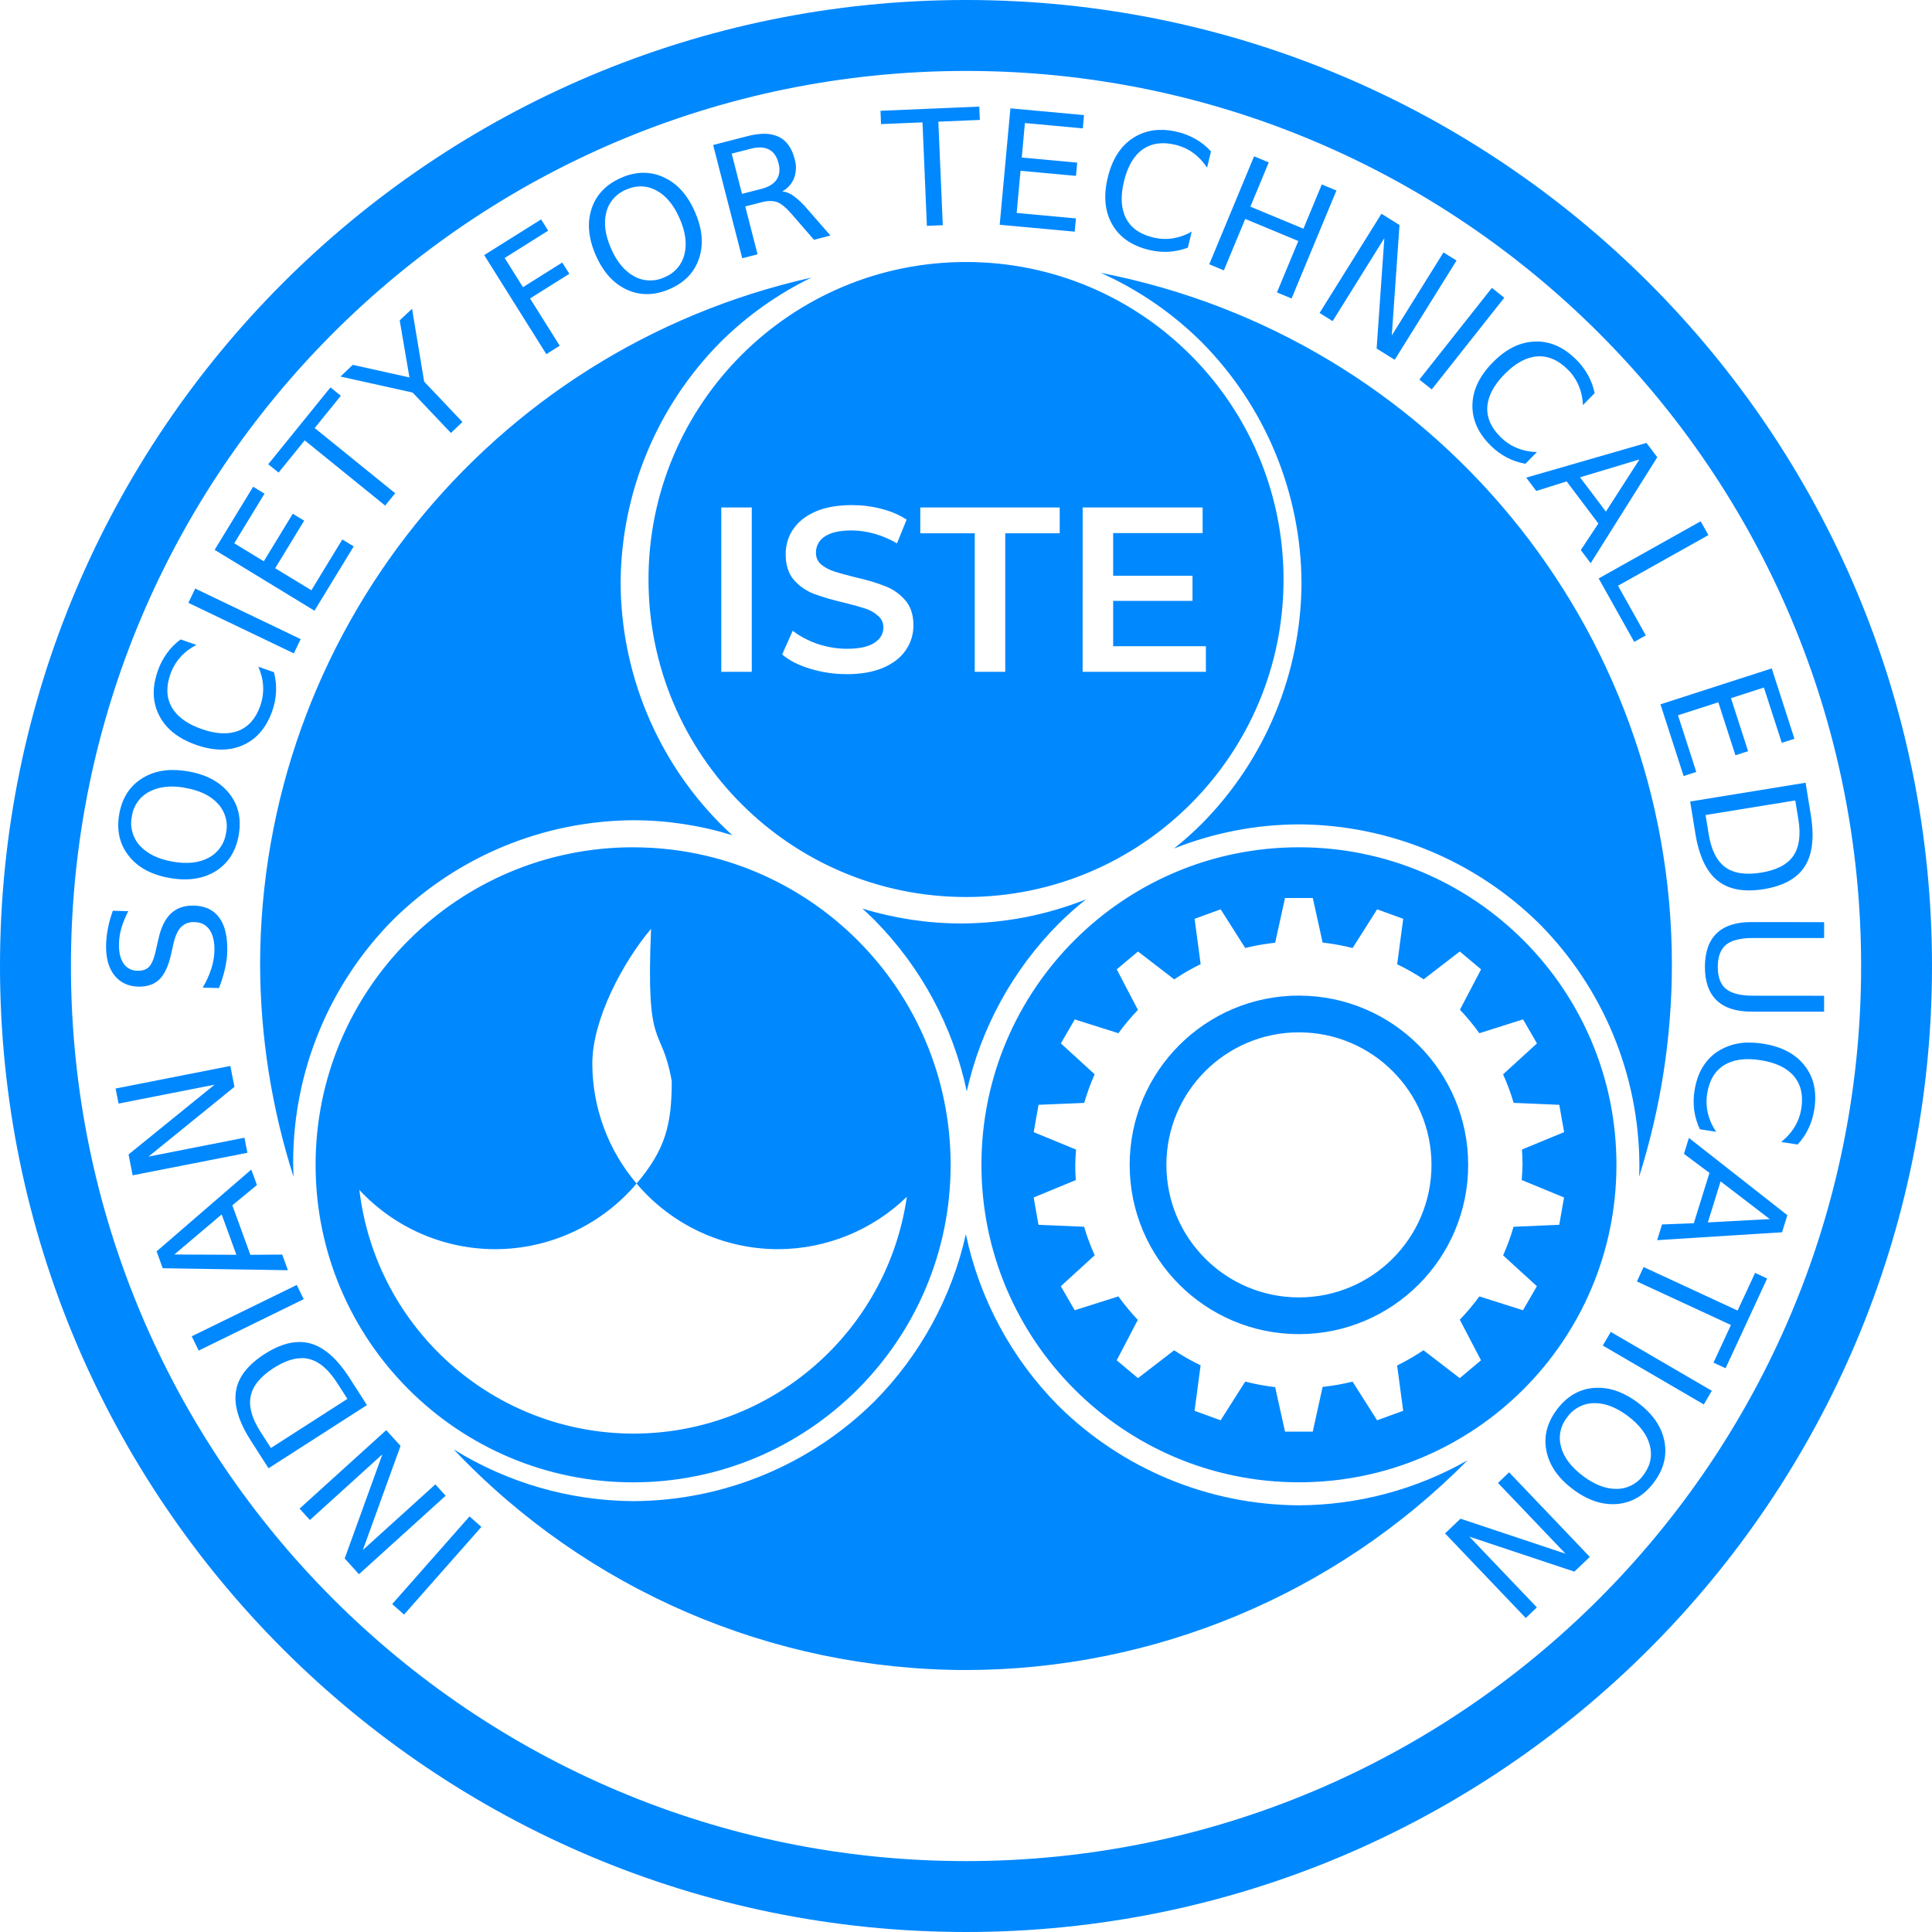
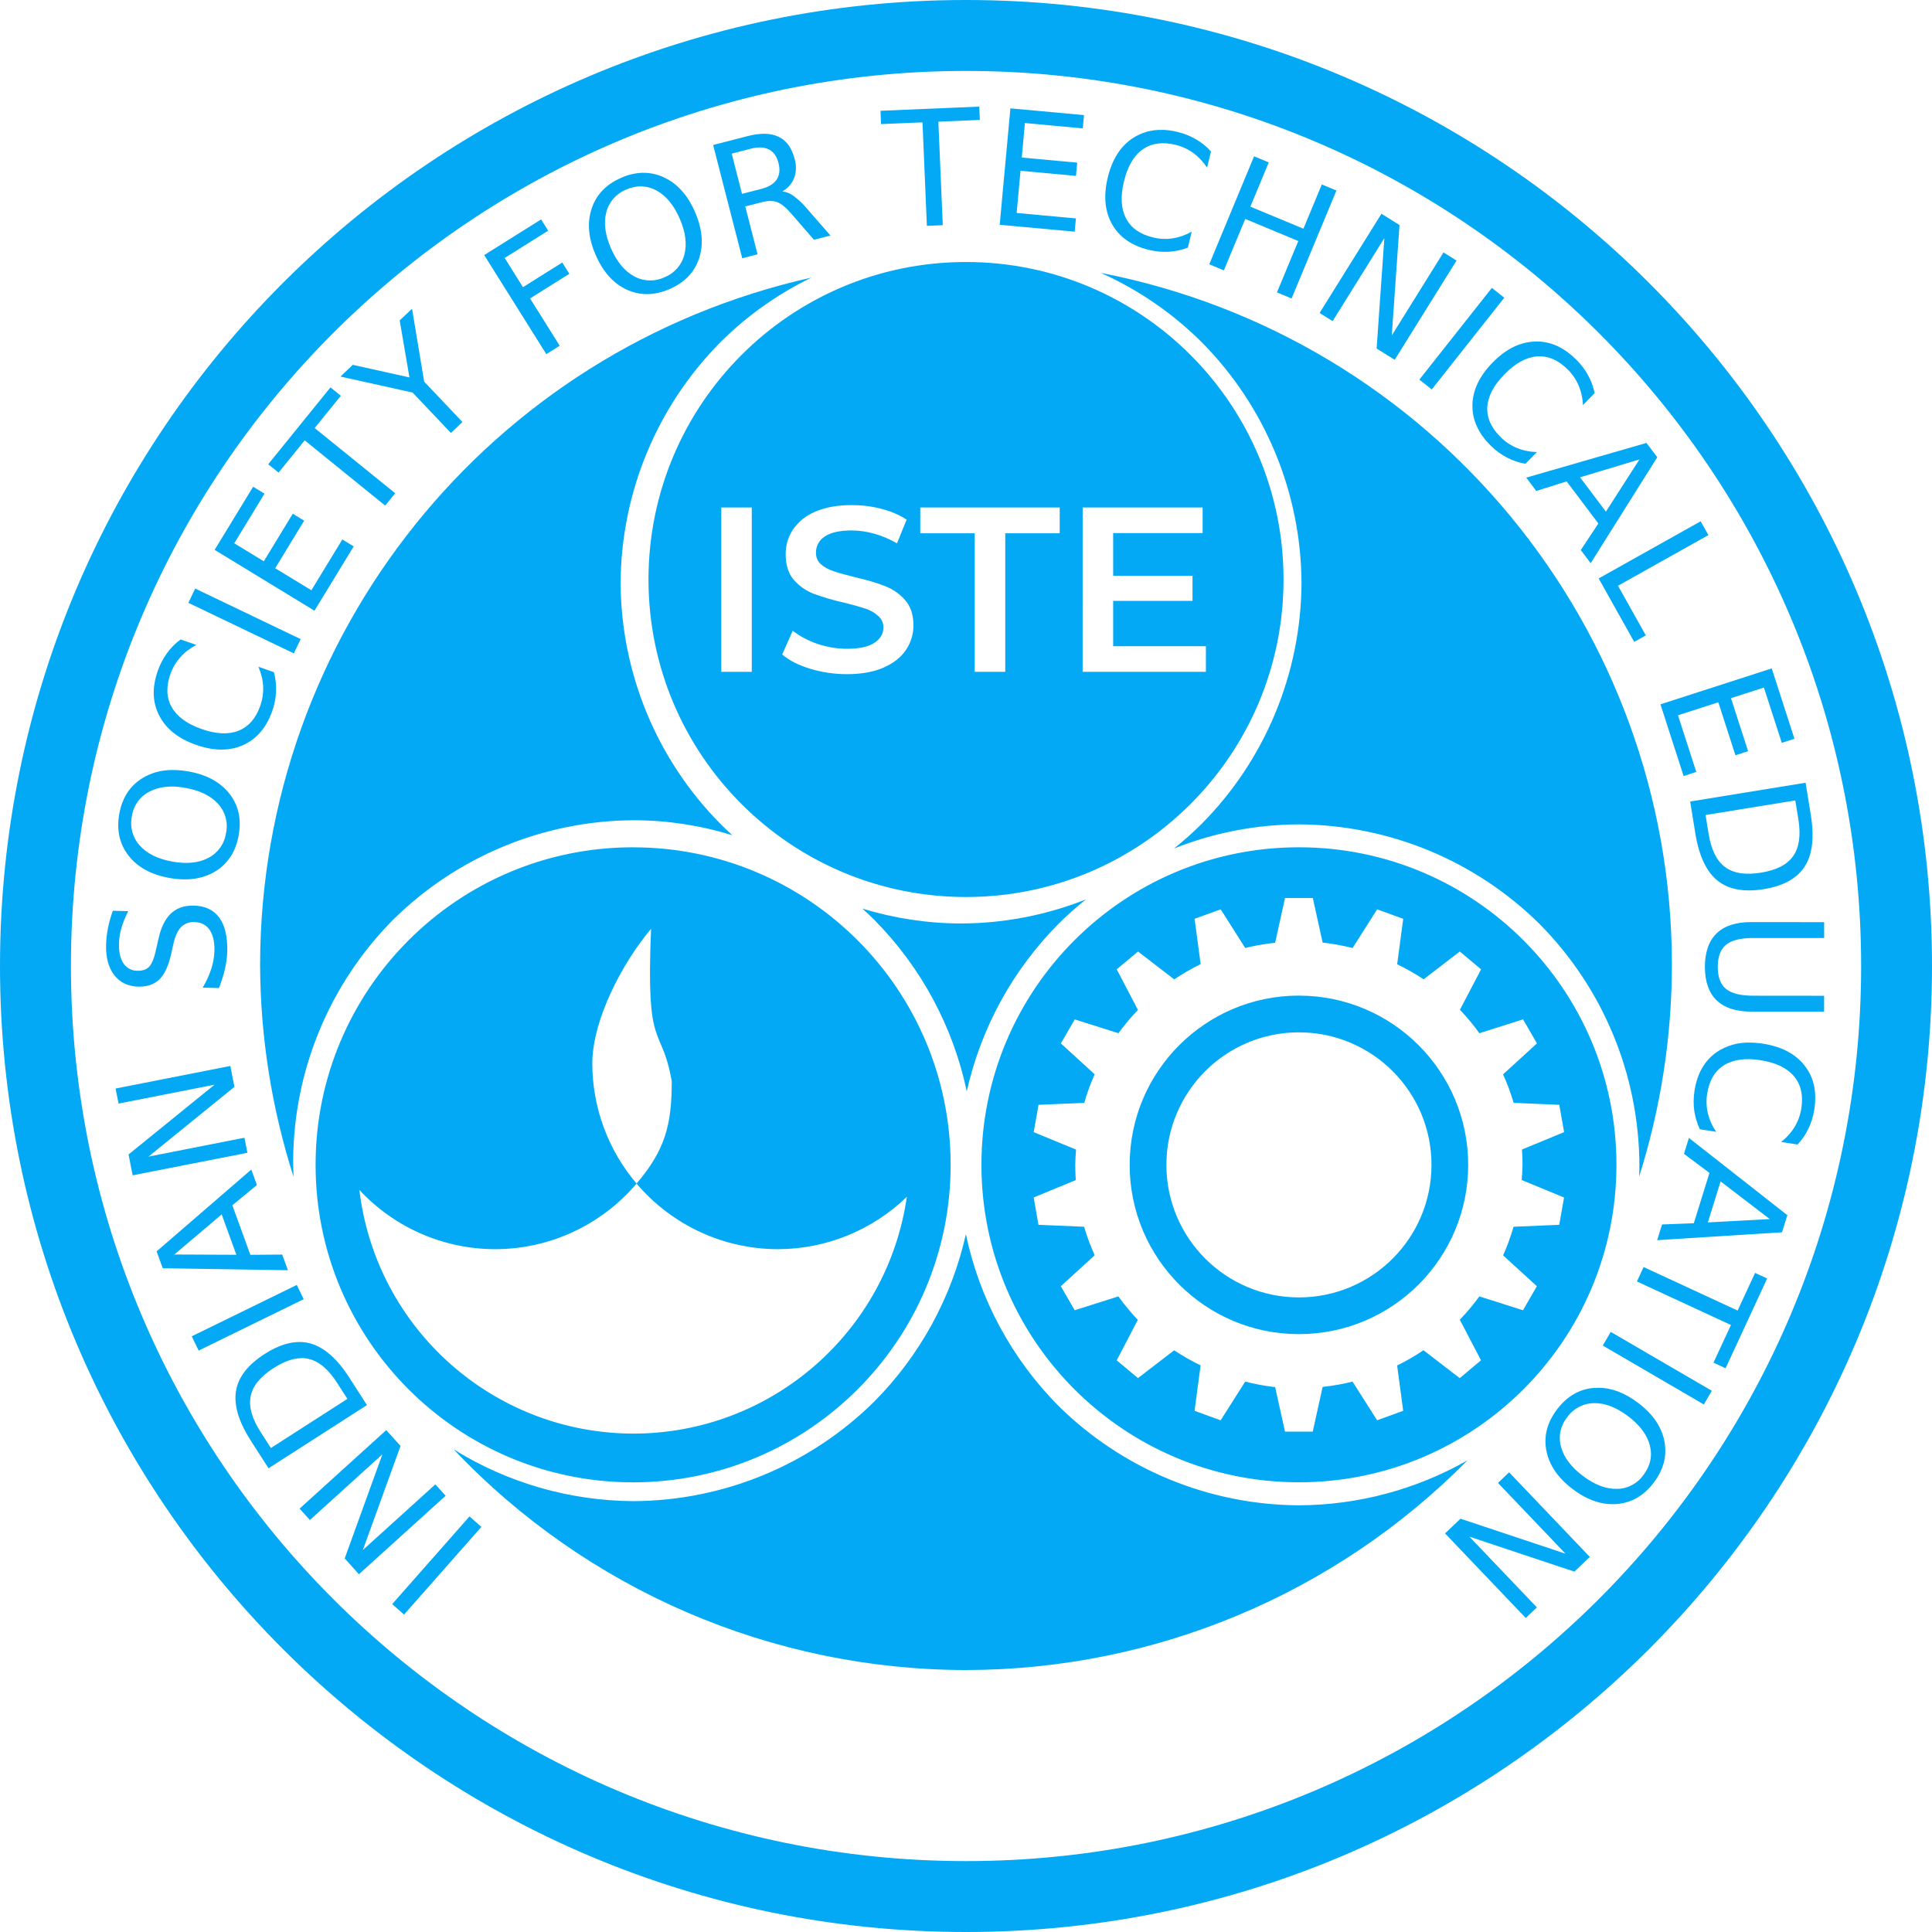
<svg xmlns="http://www.w3.org/2000/svg" viewBox="0 0 55.562 55.562" height="210" width="210">
-   <path d="M27.782 0A27.781 27.781 0 0 0 0 27.781a27.781 27.781 0 0 0 27.781 27.781 27.781 27.781 0 0 0 27.781-27.78A27.781 27.781 0 0 0 27.782 0zm0 2.04A25.742 25.742 0 0 1 53.524 27.78 25.742 25.742 0 0 1 27.78 53.523 25.742 25.742 0 0 1 2.04 27.781 25.742 25.742 0 0 1 27.782 2.04zm.381 1.026l-2.841.12.015.383 1.193-.05.126 2.977.457-.02-.127-2.977 1.193-.05zm.895.05l-.308 3.348 2.157.198.035-.381-1.704-.157.111-1.213 1.595.147.035-.381-1.594-.147.09-.992 1.665.154.035-.382zm4.36.62a1.448 1.448 0 0 0-.836.234c-.357.233-.599.613-.725 1.139-.126.524-.084.972.128 1.344.212.37.565.616 1.06.734a1.911 1.911 0 0 0 .567.053 1.884 1.884 0 0 0 .55-.118l.11-.462a1.6 1.6 0 0 1-.552.196 1.432 1.432 0 0 1-.56-.028c-.375-.09-.633-.272-.777-.548-.143-.276-.164-.63-.06-1.06.104-.433.282-.74.535-.92.254-.18.568-.227.941-.137.19.046.361.123.512.232.153.11.287.252.403.426l.112-.466a1.777 1.777 0 0 0-.432-.35 1.944 1.944 0 0 0-.533-.211 1.949 1.949 0 0 0-.444-.06zm-11.412.111a1.89 1.89 0 0 0-.503.067l-.994.256.837 3.257.44-.113-.353-1.377.48-.123c.174-.045.32-.045.44 0 .12.046.261.163.425.354l.631.728.474-.122L23.207 6a2.11 2.11 0 0 0-.382-.362.656.656 0 0 0-.327-.134.756.756 0 0 0 .342-.388.88.88 0 0 0 .012-.548c-.081-.313-.233-.525-.456-.633a.938.938 0 0 0-.39-.087zm-.12.394a.541.541 0 0 1 .228.058c.134.068.225.197.274.388.05.19.032.35-.052.476-.082.125-.23.215-.442.27l-.555.142-.296-1.157.554-.142a.982.982 0 0 1 .288-.035zm14.18.254L34.777 7.6l.42.175.615-1.479 1.526.635-.614 1.478.42.175 1.29-3.105-.42-.175-.529 1.273-1.526-.634.529-1.273zm-17.573.473a1.631 1.631 0 0 0-.63.146c-.434.19-.717.486-.85.89-.132.402-.093.847.12 1.334.213.487.512.818.897.994.386.175.796.168 1.23-.02.431-.188.714-.484.846-.886.132-.403.092-.847-.12-1.333-.213-.487-.512-.818-.897-.994a1.365 1.365 0 0 0-.596-.129zm-.039.392a.934.934 0 0 1 .423.117c.276.148.499.417.669.806.17.388.215.734.136 1.037a.941.941 0 0 1-.57.652.952.952 0 0 1-.87-.023c-.277-.148-.5-.416-.67-.804-.17-.39-.215-.736-.136-1.04a.954.954 0 0 1 .574-.653 1.03 1.03 0 0 1 .444-.093zm21.275.787L37.95 9.001l.375.234 1.487-2.387-.222 3.175.52.324 1.778-2.854-.375-.234-1.487 2.388.222-3.176zm-24.167.163l-1.637 1.026 1.787 2.849.385-.242-.853-1.36 1.13-.709-.204-.324-1.13.709-.526-.84 1.251-.785zm12.22 1.225a9.131 9.131 0 0 0-9.132 9.132 9.131 9.131 0 0 0 9.132 9.13 9.131 9.131 0 0 0 9.131-9.13 9.131 9.131 0 0 0-9.131-9.132zm3.87.31a9.786 9.786 0 0 1 2.91 1.998 9.908 9.908 0 0 1 2.868 6.923 9.91 9.91 0 0 1-2.867 6.923 9.5 9.5 0 0 1-.8.713 9.8 9.8 0 0 1 3.593-.694 9.909 9.909 0 0 1 6.923 2.868 9.908 9.908 0 0 1 2.868 6.923c0 .113-.003.227-.008.34a20.301 20.28 0 0 0 .943-6.092A20.301 20.28 0 0 0 31.65 7.846zm-8.323.14A20.301 20.28 0 0 0 7.48 27.747a20.301 20.28 0 0 0 .963 6.099 9.216 9.216 0 0 1-.012-.466 9.908 9.908 0 0 1 2.868-6.923 9.909 9.909 0 0 1 6.923-2.868c.961 0 1.92.148 2.838.43a9.382 9.382 0 0 1-.345-.329 9.91 9.91 0 0 1-2.867-6.924 9.908 9.908 0 0 1 2.868-6.923 9.752 9.752 0 0 1 2.612-1.856zm19.576.294l-2.086 2.638.357.282 2.085-2.637zm-31.055.6l-.355.335.28 1.64-1.629-.362-.354.337 2.074.46 1.102 1.162.331-.315-1.101-1.162zm32.362.942c-.028 0-.053 0-.08.002-.426.016-.829.218-1.207.605-.377.385-.571.79-.58 1.219-.008.427.169.818.532 1.174a1.918 1.918 0 0 0 .46.337c.165.086.342.146.531.18l.333-.339a1.568 1.568 0 0 1-.575-.115 1.442 1.442 0 0 1-.468-.311c-.274-.269-.403-.559-.385-.869.02-.311.184-.625.494-.941.311-.317.622-.488.932-.513.31-.023.603.096.877.366a1.442 1.442 0 0 1 .32.462 1.6 1.6 0 0 1 .127.572l.336-.343a1.736 1.736 0 0 0-.192-.522 1.938 1.938 0 0 0-.348-.455c-.341-.334-.71-.504-1.107-.509zm-34.708 1.32l-1.79 2.21.297.24.752-.927 2.314 1.876.288-.355L9.05 12.31l.752-.928zm37.847 1.597l-3.458.998.288.383.874-.274.912 1.21-.505.764.284.378 1.915-3.047zm-.203.475l-.964 1.501-.744-.987zm-39.868.785l-1.107 1.815 2.871 1.75 1.128-1.85-.327-.198-.89 1.46-1.041-.633.833-1.368-.327-.2-.833 1.368-.85-.518.87-1.427zm17.22.528c.288 0 .571.035.85.108.28.072.52.175.723.31l-.277.683a2.713 2.713 0 0 0-.648-.277 2.418 2.418 0 0 0-.655-.095c-.347 0-.606.059-.777.176a.543.543 0 0 0-.25.466c0 .135.048.245.142.33.1.086.223.154.372.203.149.05.35.106.607.169.352.08.64.166.865.257a1.421 1.421 0 0 1 .574.398c.162.18.243.423.243.73a1.231 1.231 0 0 1-.216.708c-.14.212-.354.38-.642.507-.288.126-.639.189-1.053.189-.365 0-.718-.052-1.06-.156-.338-.103-.606-.24-.804-.411l.304-.682c.194.153.43.279.709.378.283.094.567.141.85.141.352 0 .613-.056.784-.168.176-.113.264-.261.264-.446a.416.416 0 0 0-.15-.33.954.954 0 0 0-.364-.21 8.393 8.393 0 0 0-.607-.17 7.378 7.378 0 0 1-.878-.255 1.485 1.485 0 0 1-.574-.399c-.158-.184-.237-.432-.237-.743 0-.26.07-.497.21-.709.144-.216.357-.387.641-.513.288-.126.64-.189 1.053-.189zm-3.757.068h.877v4.726h-.877zm5.723 0h4.01v.742H28.91v3.984h-.878v-3.984h-1.566zm4.67 0h3.45v.736h-2.573v1.228h2.282v.723h-2.282v1.303h2.667v.736h-3.545zm17.773.398l-2.933 1.643 1.022 1.825.334-.187-.8-1.428 2.6-1.456zM5.614 16.926l-.197.41L8.45 18.79l.197-.41zm-.42 1.464a1.77 1.77 0 0 0-.391.394 1.932 1.932 0 0 0-.265.508c-.169.48-.155.91.043 1.29.195.38.548.66 1.058.839.509.179.959.182 1.35.008.39-.174.67-.5.84-.98a1.914 1.914 0 0 0 .11-.558 1.857 1.857 0 0 0-.061-.559l-.448-.158c.083.192.13.382.138.57a1.496 1.496 0 0 1-.083.555c-.128.363-.336.601-.625.716-.29.114-.644.098-1.062-.049-.419-.147-.705-.356-.858-.627-.155-.27-.168-.587-.04-.95a1.441 1.441 0 0 1 .283-.485c.124-.141.279-.26.464-.357zm45.759.833l-3.2 1.033.666 2.062.364-.118-.526-1.629 1.16-.374.492 1.524.364-.118-.492-1.524.947-.306.514 1.59.364-.117zm-45.998 2.92c-.325.004-.61.082-.858.235-.362.223-.584.566-.667 1.03-.083.465.008.866.268 1.2.26.334.653.548 1.176.641.523.093.965.027 1.325-.193.36-.224.582-.569.665-1.034.083-.465-.004-.863-.266-1.196-.263-.334-.655-.548-1.176-.64a2.664 2.664 0 0 0-.467-.042zm46.972.368l-3.32.54.15.922c.104.64.315 1.09.632 1.348.318.259.763.342 1.335.25.569-.093.962-.312 1.18-.656.22-.344.277-.838.172-1.481zm-47.03.109a1.996 1.996 0 0 1 .44.04c.417.074.73.228.938.462a.941.941 0 0 1 .225.836.954.954 0 0 1-.502.711c-.276.148-.623.184-1.04.11-.418-.075-.731-.23-.94-.464a.953.953 0 0 1-.225-.84.94.94 0 0 1 .502-.707c.172-.092.373-.141.601-.147zm46.733.4l.089.542c.074.458.023.81-.148 1.056-.172.247-.48.406-.924.478-.448.073-.793.02-1.035-.16-.242-.179-.4-.497-.474-.955l-.088-.542zm-33.422 1.347A9.131 9.131 0 0 0 9.076 33.5a9.131 9.131 0 0 0 9.132 9.13 9.131 9.131 0 0 0 9.131-9.13 9.131 9.131 0 0 0-9.131-9.132zm19.148 0a9.131 9.131 0 0 0-9.131 9.132 9.131 9.131 0 0 0 9.13 9.13 9.131 9.131 0 0 0 9.132-9.13 9.131 9.131 0 0 0-9.131-9.132zm-.4 1.458h.799l.282 1.282a6.43 6.43 0 0 1 .862.157l.706-1.113.75.273-.174 1.307a6.43 6.43 0 0 1 .761.433l1.04-.8.612.513-.608 1.162a6.43 6.43 0 0 1 .559.675l1.256-.398.4.691-.974.89a6.43 6.43 0 0 1 .304.82l1.312.056.139.786-1.212.5a6.43 6.43 0 0 1 .016.44 6.43 6.43 0 0 1-.024.437l1.218.502-.138.786-1.314.056a6.43 6.43 0 0 1-.3.823l.971.887-.4.691-1.254-.398a6.43 6.43 0 0 1-.563.67l.61 1.167-.611.514-1.043-.803a6.43 6.43 0 0 1-.758.439l.174 1.303-.75.273-.706-1.112a6.43 6.43 0 0 1-.861.152l-.284 1.286h-.798l-.283-1.28a6.43 6.43 0 0 1-.861-.159l-.707 1.113-.75-.273.174-1.307a6.43 6.43 0 0 1-.761-.433l-1.04.8-.612-.512.607-1.163a6.43 6.43 0 0 1-.558-.675l-1.257.398-.399-.691.974-.89a6.43 6.43 0 0 1-.305-.82l-1.312-.056-.138-.786 1.211-.5a6.43 6.43 0 0 1-.015-.44 6.43 6.43 0 0 1 .023-.437l-1.218-.502.139-.786 1.314-.055a6.43 6.43 0 0 1 .3-.823l-.972-.888.4-.69 1.255.397a6.43 6.43 0 0 1 .562-.67l-.61-1.167.612-.513 1.042.802a6.43 6.43 0 0 1 .759-.439l-.174-1.303.75-.273.706 1.112a6.43 6.43 0 0 1 .861-.151zm-5.724.04a9.8 9.8 0 0 1-3.592.693 9.723 9.723 0 0 1-2.839-.429c.118.106.233.216.346.328a9.916 9.916 0 0 1 2.656 4.929 9.91 9.91 0 0 1 2.63-4.809 9.499 9.499 0 0 1 .8-.713zm-25.66.18c-.272-.008-.492.07-.658.228-.167.157-.287.404-.36.742l-.062.273c-.052.248-.117.416-.194.505-.078.087-.192.128-.34.125a.475.475 0 0 1-.406-.21c-.093-.138-.137-.33-.13-.578a1.746 1.746 0 0 1 .07-.442c.044-.152.11-.314.196-.484l-.443-.012c-.061.17-.108.336-.14.5a2.818 2.818 0 0 0-.054.48c-.009.368.07.659.236.873.167.213.398.322.696.33.256.003.459-.066.606-.214.148-.149.26-.392.334-.73l.061-.275c.052-.23.126-.395.221-.493a.496.496 0 0 1 .39-.144c.19.004.334.078.433.222.098.143.145.345.139.604a1.862 1.862 0 0 1-.092.521 2.645 2.645 0 0 1-.246.537l.468.012c.075-.19.133-.375.173-.553.04-.179.062-.348.066-.507.007-.422-.067-.744-.23-.965-.163-.223-.408-.339-.734-.346zm44.79.473c-.44 0-.77.108-.994.324-.224.218-.336.539-.337.964 0 .423.112.743.335.96.224.217.555.326.993.327l2.1.001v-.457l-2.043-.002c-.36 0-.62-.065-.78-.196-.157-.13-.235-.342-.235-.633 0-.293.079-.504.237-.635.159-.13.419-.196.779-.195l2.043.001v-.457zm-31.638.194c-.155 3.624.296 2.695.595 4.384 0 1.264-.194 1.978-1.012 2.942a5.338 5.338 0 0 0 4.065 1.887 5.34 5.34 0 0 0 3.708-1.507 7.952 7.952 0 0 1-7.86 6.811 7.95 7.95 0 0 1-7.885-7.008 5.338 5.338 0 0 0 3.9 1.704c1.569 0 3.058-.69 4.072-1.887a5.338 5.338 0 0 1-1.273-3.451c0-1.264.873-2.91 1.69-3.875zm18.632 1.92a4.868 4.868 0 0 0-4.868 4.869 4.868 4.868 0 0 0 4.868 4.867 4.868 4.868 0 0 0 4.867-4.867 4.868 4.868 0 0 0-4.867-4.868zm0 1.057a3.812 3.812 0 0 1 3.812 3.812 3.812 3.812 0 0 1-3.812 3.811 3.812 3.812 0 0 1-3.812-3.811 3.812 3.812 0 0 1 3.812-3.812zm12.969.295a1.63 1.63 0 0 0-.947.268c-.352.242-.568.614-.646 1.117a1.979 1.979 0 0 0-.008.568 1.895 1.895 0 0 0 .162.539l.47.073a1.6 1.6 0 0 1-.24-.534 1.448 1.448 0 0 1-.02-.562c.06-.38.22-.652.483-.818.265-.165.616-.214 1.053-.145.44.069.759.222.959.46.201.238.272.547.213.927a1.466 1.466 0 0 1-.19.528 1.602 1.602 0 0 1-.392.436l.474.074a1.764 1.764 0 0 0 .313-.459c.081-.167.137-.35.168-.548.079-.503-.012-.923-.277-1.26-.262-.338-.66-.548-1.194-.632a2.636 2.636 0 0 0-.383-.032zm-43.701.672l-3.3.649.086.433 2.76-.543-2.473 2.006.118.6 3.3-.648-.085-.433-2.76.543 2.472-2.006zm41.947 2.069l-.142.458.733.548-.45 1.448-.914.035-.14.452 3.591-.227.153-.492zm-41.344.91l-2.723 2.353.176.485 3.6.057-.164-.45-.916.007-.518-1.424.707-.583zm42.255.34l1.416 1.085-1.782.095zm-43.107.95l.423 1.161-1.784-.008zm21.402.57a9.91 9.91 0 0 1-2.63 4.808 9.909 9.909 0 0 1-6.923 2.868 9.91 9.91 0 0 1-5.176-1.488 20.301 20.28 0 0 0 14.734 6.345 20.301 20.28 0 0 0 14.423-6.031 9.892 9.892 0 0 1-4.85 1.294 9.908 9.908 0 0 1-6.922-2.867 9.916 9.916 0 0 1-2.656-4.93zm19.491.943l-.192.415 2.704 1.252-.502 1.083.348.161 1.195-2.581-.347-.161-.502 1.083zm-38.733.516l-3.021 1.477.2.41 3.02-1.478zm37.789 1.35l-.23.392L49 40.39l.23-.393zm-37.698.29c-.313-.003-.652.112-1.018.347-.485.312-.76.668-.822 1.07-.064.404.08.88.432 1.428l.505.787 2.83-1.817-.505-.787c-.35-.545-.723-.873-1.117-.985a1.179 1.179 0 0 0-.305-.043zm.024.464a.774.774 0 0 1 .228.023c.293.067.565.296.816.687l.297.462-2.2 1.413-.298-.463c-.25-.39-.345-.733-.284-1.027.059-.295.277-.563.656-.807.287-.184.548-.28.785-.286zm37.342.853a2.133 2.133 0 0 0-.158.004c-.423.036-.776.245-1.06.623-.283.377-.384.773-.301 1.188.083.416.337.783.761 1.102.425.32.848.46 1.27.425.423-.036.776-.242 1.059-.619.284-.378.385-.776.302-1.193-.083-.415-.336-.782-.761-1.101-.372-.28-.743-.423-1.112-.43zm-.154.442c.314-.008.64.117.978.371.34.255.55.535.63.837.08.304.02.588-.178.852a.94.94 0 0 1-.766.405c-.313.008-.64-.117-.98-.372-.338-.255-.548-.533-.628-.836a.94.94 0 0 1 .175-.849.954.954 0 0 1 .77-.408zm-34.73.776l-2.492 2.257.296.328 2.085-1.889-1.084 2.994.41.454 2.493-2.257-.296-.327-2.085 1.888 1.084-2.994zM43.4 42.342l-.32.305 1.942 2.035-3.02-1.006-.444.423 2.321 2.433.32-.305-1.942-2.035 3.02 1.006.444-.423zM13.503 43.61l-2.224 2.522.341.301 2.224-2.521z" fill="#08f" />
+   <path d="M27.782 0A27.781 27.781 0 0 0 0 27.781a27.781 27.781 0 0 0 27.781 27.781 27.781 27.781 0 0 0 27.781-27.78A27.781 27.781 0 0 0 27.782 0zm0 2.04a25.742 25.742 0 0 1 25.742 25.74A25.742 25.742 0 0 1 27.78 53.523 25.742 25.742 0 0 1 2.04 27.781 25.742 25.742 0 0 1 27.782 2.04zm.381 1.026l-2.841.12.015.383 1.193-.05.126 2.977.457-.02-.127-2.977 1.193-.05zm.895.05l-.308 3.348 2.157.198.035-.381-1.704-.157.111-1.213 1.595.147.035-.381-1.594-.147.09-.992 1.665.154.035-.382zm4.36.62a1.448 1.448 0 0 0-.836.234c-.357.233-.599.613-.725 1.139-.126.524-.084.972.128 1.344.212.37.565.616 1.06.734a1.911 1.911 0 0 0 .567.053 1.884 1.884 0 0 0 .55-.118l.11-.462a1.6 1.6 0 0 1-.552.196 1.432 1.432 0 0 1-.56-.028c-.375-.09-.633-.272-.777-.548-.143-.276-.164-.63-.06-1.06.104-.433.282-.74.535-.92.254-.18.568-.227.941-.137.19.046.361.123.512.232.153.11.287.252.403.426l.112-.466a1.777 1.777 0 0 0-.432-.35 1.944 1.944 0 0 0-.533-.211 1.949 1.949 0 0 0-.444-.06zm-11.412.111a1.89 1.89 0 0 0-.503.067l-.994.256.837 3.257.44-.113-.353-1.377.48-.123c.174-.045.32-.045.44 0 .12.046.261.163.425.354l.631.728.474-.122L23.207 6a2.11 2.11 0 0 0-.382-.362.656.656 0 0 0-.327-.134.756.756 0 0 0 .342-.388.88.88 0 0 0 .012-.548c-.081-.313-.233-.525-.456-.633a.938.938 0 0 0-.39-.087zm-.12.394a.541.541 0 0 1 .228.058c.134.068.225.197.274.388.05.19.032.35-.052.476-.082.125-.23.215-.442.27l-.555.142-.296-1.157.554-.142a.982.982 0 0 1 .288-.035zm14.18.254L34.777 7.6l.42.175.615-1.479 1.526.635-.614 1.478.42.175 1.29-3.105-.42-.175-.529 1.273-1.526-.634.529-1.273zm-17.573.473a1.631 1.631 0 0 0-.63.146c-.434.19-.717.486-.85.89-.132.402-.093.847.12 1.334.213.487.512.818.897.994.386.175.796.168 1.23-.02.431-.188.714-.484.846-.886.132-.403.092-.847-.12-1.333-.213-.487-.512-.818-.897-.994a1.365 1.365 0 0 0-.596-.129zm-.039.392a.934.934 0 0 1 .423.117c.276.148.499.417.669.806.17.388.215.734.136 1.037a.941.941 0 0 1-.57.652.952.952 0 0 1-.87-.023c-.277-.148-.5-.416-.67-.804-.17-.39-.215-.736-.136-1.04a.954.954 0 0 1 .574-.653 1.03 1.03 0 0 1 .444-.093zm21.275.787L37.95 9.001l.375.234 1.487-2.387-.222 3.175.52.324 1.778-2.854-.375-.234-1.487 2.388.222-3.176zm-24.167.163l-1.637 1.026 1.787 2.849.385-.242-.853-1.36 1.13-.709-.204-.324-1.13.709-.526-.84 1.251-.785zm12.22 1.225a9.131 9.131 0 0 0-9.132 9.132 9.131 9.131 0 0 0 9.132 9.13 9.131 9.131 0 0 0 9.131-9.13 9.131 9.131 0 0 0-9.131-9.132zm3.87.31a9.786 9.786 0 0 1 2.91 1.998 9.908 9.908 0 0 1 2.868 6.923 9.91 9.91 0 0 1-2.867 6.923 9.5 9.5 0 0 1-.8.713 9.8 9.8 0 0 1 3.593-.694 9.909 9.909 0 0 1 6.923 2.868 9.908 9.908 0 0 1 2.868 6.923c0 .113-.003.227-.008.34a20.301 20.28 0 0 0 .943-6.092A20.301 20.28 0 0 0 31.65 7.846zm-8.323.14A20.301 20.28 0 0 0 7.48 27.747a20.301 20.28 0 0 0 .963 6.099 9.216 9.216 0 0 1-.012-.466 9.908 9.908 0 0 1 2.868-6.923 9.909 9.909 0 0 1 6.923-2.868c.961 0 1.92.148 2.838.43a9.382 9.382 0 0 1-.345-.329 9.91 9.91 0 0 1-2.867-6.924 9.908 9.908 0 0 1 2.868-6.923 9.752 9.752 0 0 1 2.612-1.856zm19.576.294l-2.086 2.638.357.282 2.085-2.637zm-31.055.6l-.355.335.28 1.64-1.629-.362-.354.337 2.074.46 1.102 1.162.331-.315-1.101-1.162zm32.362.942c-.028 0-.053 0-.08.002-.426.016-.829.218-1.207.605-.377.385-.571.79-.58 1.219-.008.427.169.818.532 1.174a1.918 1.918 0 0 0 .46.337c.165.086.342.146.531.18l.333-.339a1.568 1.568 0 0 1-.575-.115 1.442 1.442 0 0 1-.468-.311c-.274-.269-.403-.559-.385-.869.02-.311.184-.625.494-.941.311-.317.622-.488.932-.513.31-.023.603.096.877.366a1.442 1.442 0 0 1 .32.462 1.6 1.6 0 0 1 .127.572l.336-.343a1.736 1.736 0 0 0-.192-.522 1.938 1.938 0 0 0-.348-.455c-.341-.334-.71-.504-1.107-.509zm-34.708 1.32l-1.79 2.21.297.24.752-.927 2.314 1.876.288-.355L9.05 12.31l.752-.928zm37.847 1.597l-3.458.998.288.383.874-.274.912 1.21-.505.764.284.378 1.915-3.047zm-.203.475l-.964 1.501-.744-.987zm-39.868.785l-1.107 1.815 2.871 1.75 1.128-1.85-.327-.198-.89 1.46-1.041-.633.833-1.368-.327-.2-.833 1.368-.85-.518.87-1.427zm17.22.528c.288 0 .571.035.85.108.28.072.52.175.723.31l-.277.683a2.713 2.713 0 0 0-.648-.277 2.418 2.418 0 0 0-.655-.095c-.347 0-.606.059-.777.176a.543.543 0 0 0-.25.466c0 .135.048.245.142.33.1.086.223.154.372.203.149.05.35.106.607.169.352.08.64.166.865.257a1.421 1.421 0 0 1 .574.398c.162.18.243.423.243.73a1.231 1.231 0 0 1-.216.708c-.14.212-.354.38-.642.507-.288.126-.639.189-1.053.189-.365 0-.718-.052-1.06-.156-.338-.103-.606-.24-.804-.411l.304-.682c.194.153.43.279.709.378.283.094.567.141.85.141.352 0 .613-.056.784-.168.176-.113.264-.261.264-.446a.416.416 0 0 0-.15-.33.954.954 0 0 0-.364-.21 8.393 8.393 0 0 0-.607-.17 7.378 7.378 0 0 1-.878-.255 1.485 1.485 0 0 1-.574-.399c-.158-.184-.237-.432-.237-.743 0-.26.07-.497.21-.709a1.45 1.45 0 0 1 .641-.513c.288-.126.64-.189 1.053-.189zm-3.757.068h.877v4.726h-.877zm5.723 0h4.01v.742H28.91v3.984h-.878v-3.984h-1.566zm4.67 0h3.45v.736h-2.573v1.228h2.282v.723h-2.282v1.303h2.667v.736h-3.545zm17.773.398l-2.933 1.643 1.022 1.825.334-.187-.8-1.428 2.6-1.456zM5.614 16.926l-.197.41L8.45 18.79l.197-.41zm-.42 1.464a1.77 1.77 0 0 0-.391.394 1.932 1.932 0 0 0-.265.508c-.169.48-.155.91.043 1.29.195.38.548.66 1.058.839.509.179.959.182 1.35.008.39-.174.67-.5.84-.98a1.914 1.914 0 0 0 .11-.558 1.857 1.857 0 0 0-.061-.559l-.448-.158c.083.192.13.382.138.57a1.496 1.496 0 0 1-.083.555c-.128.363-.336.601-.625.716-.29.114-.644.098-1.062-.049-.419-.147-.705-.356-.858-.627-.155-.27-.168-.587-.04-.95a1.441 1.441 0 0 1 .283-.485c.124-.141.279-.26.464-.357zm45.759.833l-3.2 1.033.666 2.062.364-.118-.526-1.629 1.16-.374.492 1.524.364-.118-.492-1.524.947-.306.514 1.59.364-.117zm-45.998 2.92c-.325.004-.61.082-.858.235-.362.223-.584.566-.667 1.03-.083.465.008.866.268 1.2.26.334.653.548 1.176.641.523.093.965.027 1.325-.193.36-.224.582-.569.665-1.034.083-.465-.004-.863-.266-1.196-.263-.334-.655-.548-1.176-.64a2.664 2.664 0 0 0-.467-.042zm46.972.368l-3.32.54.15.922c.104.64.315 1.09.632 1.348.318.259.763.342 1.335.25.569-.093.962-.312 1.18-.656.22-.344.277-.838.172-1.481zm-47.03.109a1.996 1.996 0 0 1 .44.04c.417.074.73.228.938.462a.941.941 0 0 1 .225.836.954.954 0 0 1-.502.711c-.276.148-.623.184-1.04.11-.418-.075-.731-.23-.94-.464a.953.953 0 0 1-.225-.84.94.94 0 0 1 .502-.707c.172-.092.373-.141.601-.147zm46.733.4l.089.542c.074.458.023.81-.148 1.056-.172.247-.48.406-.924.478-.448.073-.793.02-1.035-.16-.242-.179-.4-.497-.474-.955l-.088-.542zm-33.422 1.347A9.131 9.131 0 0 0 9.076 33.5a9.131 9.131 0 0 0 9.132 9.13 9.131 9.131 0 0 0 9.131-9.13 9.131 9.131 0 0 0-9.131-9.132zm19.148 0a9.131 9.131 0 0 0-9.131 9.132 9.131 9.131 0 0 0 9.13 9.13 9.131 9.131 0 0 0 9.132-9.13 9.131 9.131 0 0 0-9.131-9.132zm-.4 1.458h.799l.282 1.282a6.43 6.43 0 0 1 .862.157l.706-1.113.75.273-.174 1.307a6.43 6.43 0 0 1 .761.433l1.04-.8.612.513-.608 1.162a6.43 6.43 0 0 1 .559.675l1.256-.398.4.691-.974.89a6.43 6.43 0 0 1 .304.82l1.312.056.139.786-1.212.5a6.43 6.43 0 0 1 .016.44 6.43 6.43 0 0 1-.024.437l1.218.502-.138.786-1.314.056a6.43 6.43 0 0 1-.3.823l.971.887-.4.691-1.254-.398a6.43 6.43 0 0 1-.563.67l.61 1.167-.611.514-1.043-.803a6.43 6.43 0 0 1-.758.439l.174 1.303-.75.273-.706-1.112a6.43 6.43 0 0 1-.861.152l-.284 1.286h-.798l-.283-1.28a6.43 6.43 0 0 1-.861-.159l-.707 1.113-.75-.273.174-1.307a6.43 6.43 0 0 1-.761-.433l-1.04.8-.612-.512.607-1.163a6.43 6.43 0 0 1-.558-.675l-1.257.398-.399-.691.974-.89a6.43 6.43 0 0 1-.305-.82l-1.312-.056-.138-.786 1.211-.5a6.43 6.43 0 0 1-.015-.44 6.43 6.43 0 0 1 .023-.437l-1.218-.502.139-.786 1.314-.055a6.43 6.43 0 0 1 .3-.823l-.972-.888.4-.69 1.255.397a6.43 6.43 0 0 1 .562-.67l-.61-1.167.612-.513 1.042.802a6.43 6.43 0 0 1 .759-.439l-.174-1.303.75-.273.706 1.112a6.43 6.43 0 0 1 .861-.151zm-5.724.04a9.8 9.8 0 0 1-3.592.693 9.723 9.723 0 0 1-2.839-.429c.118.106.233.216.346.328a9.916 9.916 0 0 1 2.656 4.929 9.91 9.91 0 0 1 2.63-4.809 9.499 9.499 0 0 1 .8-.713zm-25.66.18c-.272-.008-.492.07-.658.228-.167.157-.287.404-.36.742l-.062.273c-.052.248-.117.416-.194.505-.078.087-.192.128-.34.125a.475.475 0 0 1-.406-.21c-.093-.138-.137-.33-.13-.578a1.746 1.746 0 0 1 .07-.442c.044-.152.11-.314.196-.484l-.443-.012a3.42 3.42 0 0 0-.14.5 2.818 2.818 0 0 0-.054.48c-.009.368.07.659.236.873.167.213.398.322.696.33.256.003.459-.066.606-.214.148-.149.26-.392.334-.73l.061-.275c.052-.23.126-.395.221-.493a.496.496 0 0 1 .39-.144c.19.004.334.078.433.222.098.143.145.345.139.604a1.862 1.862 0 0 1-.092.521 2.645 2.645 0 0 1-.246.537l.468.012c.075-.19.133-.375.173-.553.04-.179.062-.348.066-.507.007-.422-.067-.744-.23-.965-.163-.223-.408-.339-.734-.346zm44.79.473c-.44 0-.77.108-.994.324-.224.218-.336.539-.337.964 0 .423.112.743.335.96.224.217.555.326.993.327l2.1.001v-.457l-2.043-.002c-.36 0-.62-.065-.78-.196-.157-.13-.235-.342-.235-.633 0-.293.079-.504.237-.635.159-.13.419-.196.779-.195l2.043.001v-.457zm-31.638.194c-.155 3.624.296 2.695.595 4.384 0 1.264-.194 1.978-1.012 2.942a5.338 5.338 0 0 0 4.065 1.887 5.34 5.34 0 0 0 3.708-1.507 7.952 7.952 0 0 1-7.86 6.811 7.95 7.95 0 0 1-7.885-7.008 5.338 5.338 0 0 0 3.9 1.704c1.569 0 3.058-.69 4.072-1.887a5.338 5.338 0 0 1-1.273-3.451c0-1.264.873-2.91 1.69-3.875zm18.632 1.92a4.868 4.868 0 0 0-4.868 4.869 4.868 4.868 0 0 0 4.868 4.867 4.868 4.868 0 0 0 4.867-4.867 4.868 4.868 0 0 0-4.867-4.868zm0 1.057a3.812 3.812 0 0 1 3.812 3.812 3.812 3.812 0 0 1-3.812 3.811 3.812 3.812 0 0 1-3.812-3.811 3.812 3.812 0 0 1 3.812-3.812zm12.969.295a1.63 1.63 0 0 0-.947.268c-.352.242-.568.614-.646 1.117a1.979 1.979 0 0 0-.008.568 1.895 1.895 0 0 0 .162.539l.47.073a1.6 1.6 0 0 1-.24-.534 1.448 1.448 0 0 1-.02-.562c.06-.38.22-.652.483-.818.265-.165.616-.214 1.053-.145.44.069.759.222.959.46.201.238.272.547.213.927a1.466 1.466 0 0 1-.19.528 1.602 1.602 0 0 1-.392.436l.474.074a1.764 1.764 0 0 0 .313-.459c.081-.167.137-.35.168-.548.079-.503-.012-.923-.277-1.26-.262-.338-.66-.548-1.194-.632a2.636 2.636 0 0 0-.383-.032zm-43.701.672l-3.3.649.086.433 2.76-.543-2.473 2.006.118.6 3.3-.648-.085-.433-2.76.543 2.472-2.006zm41.947 2.069l-.142.458.733.548-.45 1.448-.914.035-.14.452 3.591-.227.153-.492zm-41.344.91l-2.723 2.353.176.485 3.6.057-.164-.45-.916.007-.518-1.424.707-.583zm42.255.34l1.416 1.085-1.782.095zm-43.107.95l.423 1.161-1.784-.008zm21.402.57a9.91 9.91 0 0 1-2.63 4.808 9.909 9.909 0 0 1-6.923 2.868 9.91 9.91 0 0 1-5.176-1.488 20.301 20.28 0 0 0 14.734 6.345 20.301 20.28 0 0 0 14.423-6.031 9.892 9.892 0 0 1-4.85 1.294 9.908 9.908 0 0 1-6.922-2.867 9.916 9.916 0 0 1-2.656-4.93zm19.491.943l-.192.415 2.704 1.252-.502 1.083.348.161 1.195-2.581-.347-.161-.502 1.083zm-38.733.516l-3.021 1.477.2.41 3.02-1.478zm37.789 1.35l-.23.392L49 40.39l.23-.393zm-37.698.29c-.313-.003-.652.112-1.018.347-.485.312-.76.668-.822 1.07-.064.404.08.88.432 1.428l.505.787 2.83-1.817-.505-.787c-.35-.545-.723-.873-1.117-.985a1.179 1.179 0 0 0-.305-.043zm.024.464a.774.774 0 0 1 .228.023c.293.067.565.296.816.687l.297.462-2.2 1.413-.298-.463c-.25-.39-.345-.733-.284-1.027.059-.295.277-.563.656-.807.287-.184.548-.28.785-.286zm37.342.853a2.133 2.133 0 0 0-.158.004c-.423.036-.776.245-1.06.623-.283.377-.384.773-.301 1.188.083.416.337.783.761 1.102.425.32.848.46 1.27.425.423-.036.776-.242 1.059-.619.284-.378.385-.776.302-1.193-.083-.415-.336-.782-.761-1.101-.372-.28-.743-.423-1.112-.43zm-.154.442c.314-.008.64.117.978.371.34.255.55.535.63.837.08.304.02.588-.178.852a.94.94 0 0 1-.766.405c-.313.008-.64-.117-.98-.372-.338-.255-.548-.533-.628-.836a.94.94 0 0 1 .175-.849.954.954 0 0 1 .77-.408zm-34.73.776l-2.492 2.257.296.328 2.085-1.889-1.084 2.994.41.454 2.493-2.257-.296-.327-2.085 1.888 1.084-2.994zM43.4 42.342l-.32.305 1.942 2.035-3.02-1.006-.444.423 2.321 2.433.32-.305-1.942-2.035 3.02 1.006.444-.423zM13.503 43.61l-2.224 2.522.341.301 2.224-2.521z" fill="#03a9f4" />
</svg>
